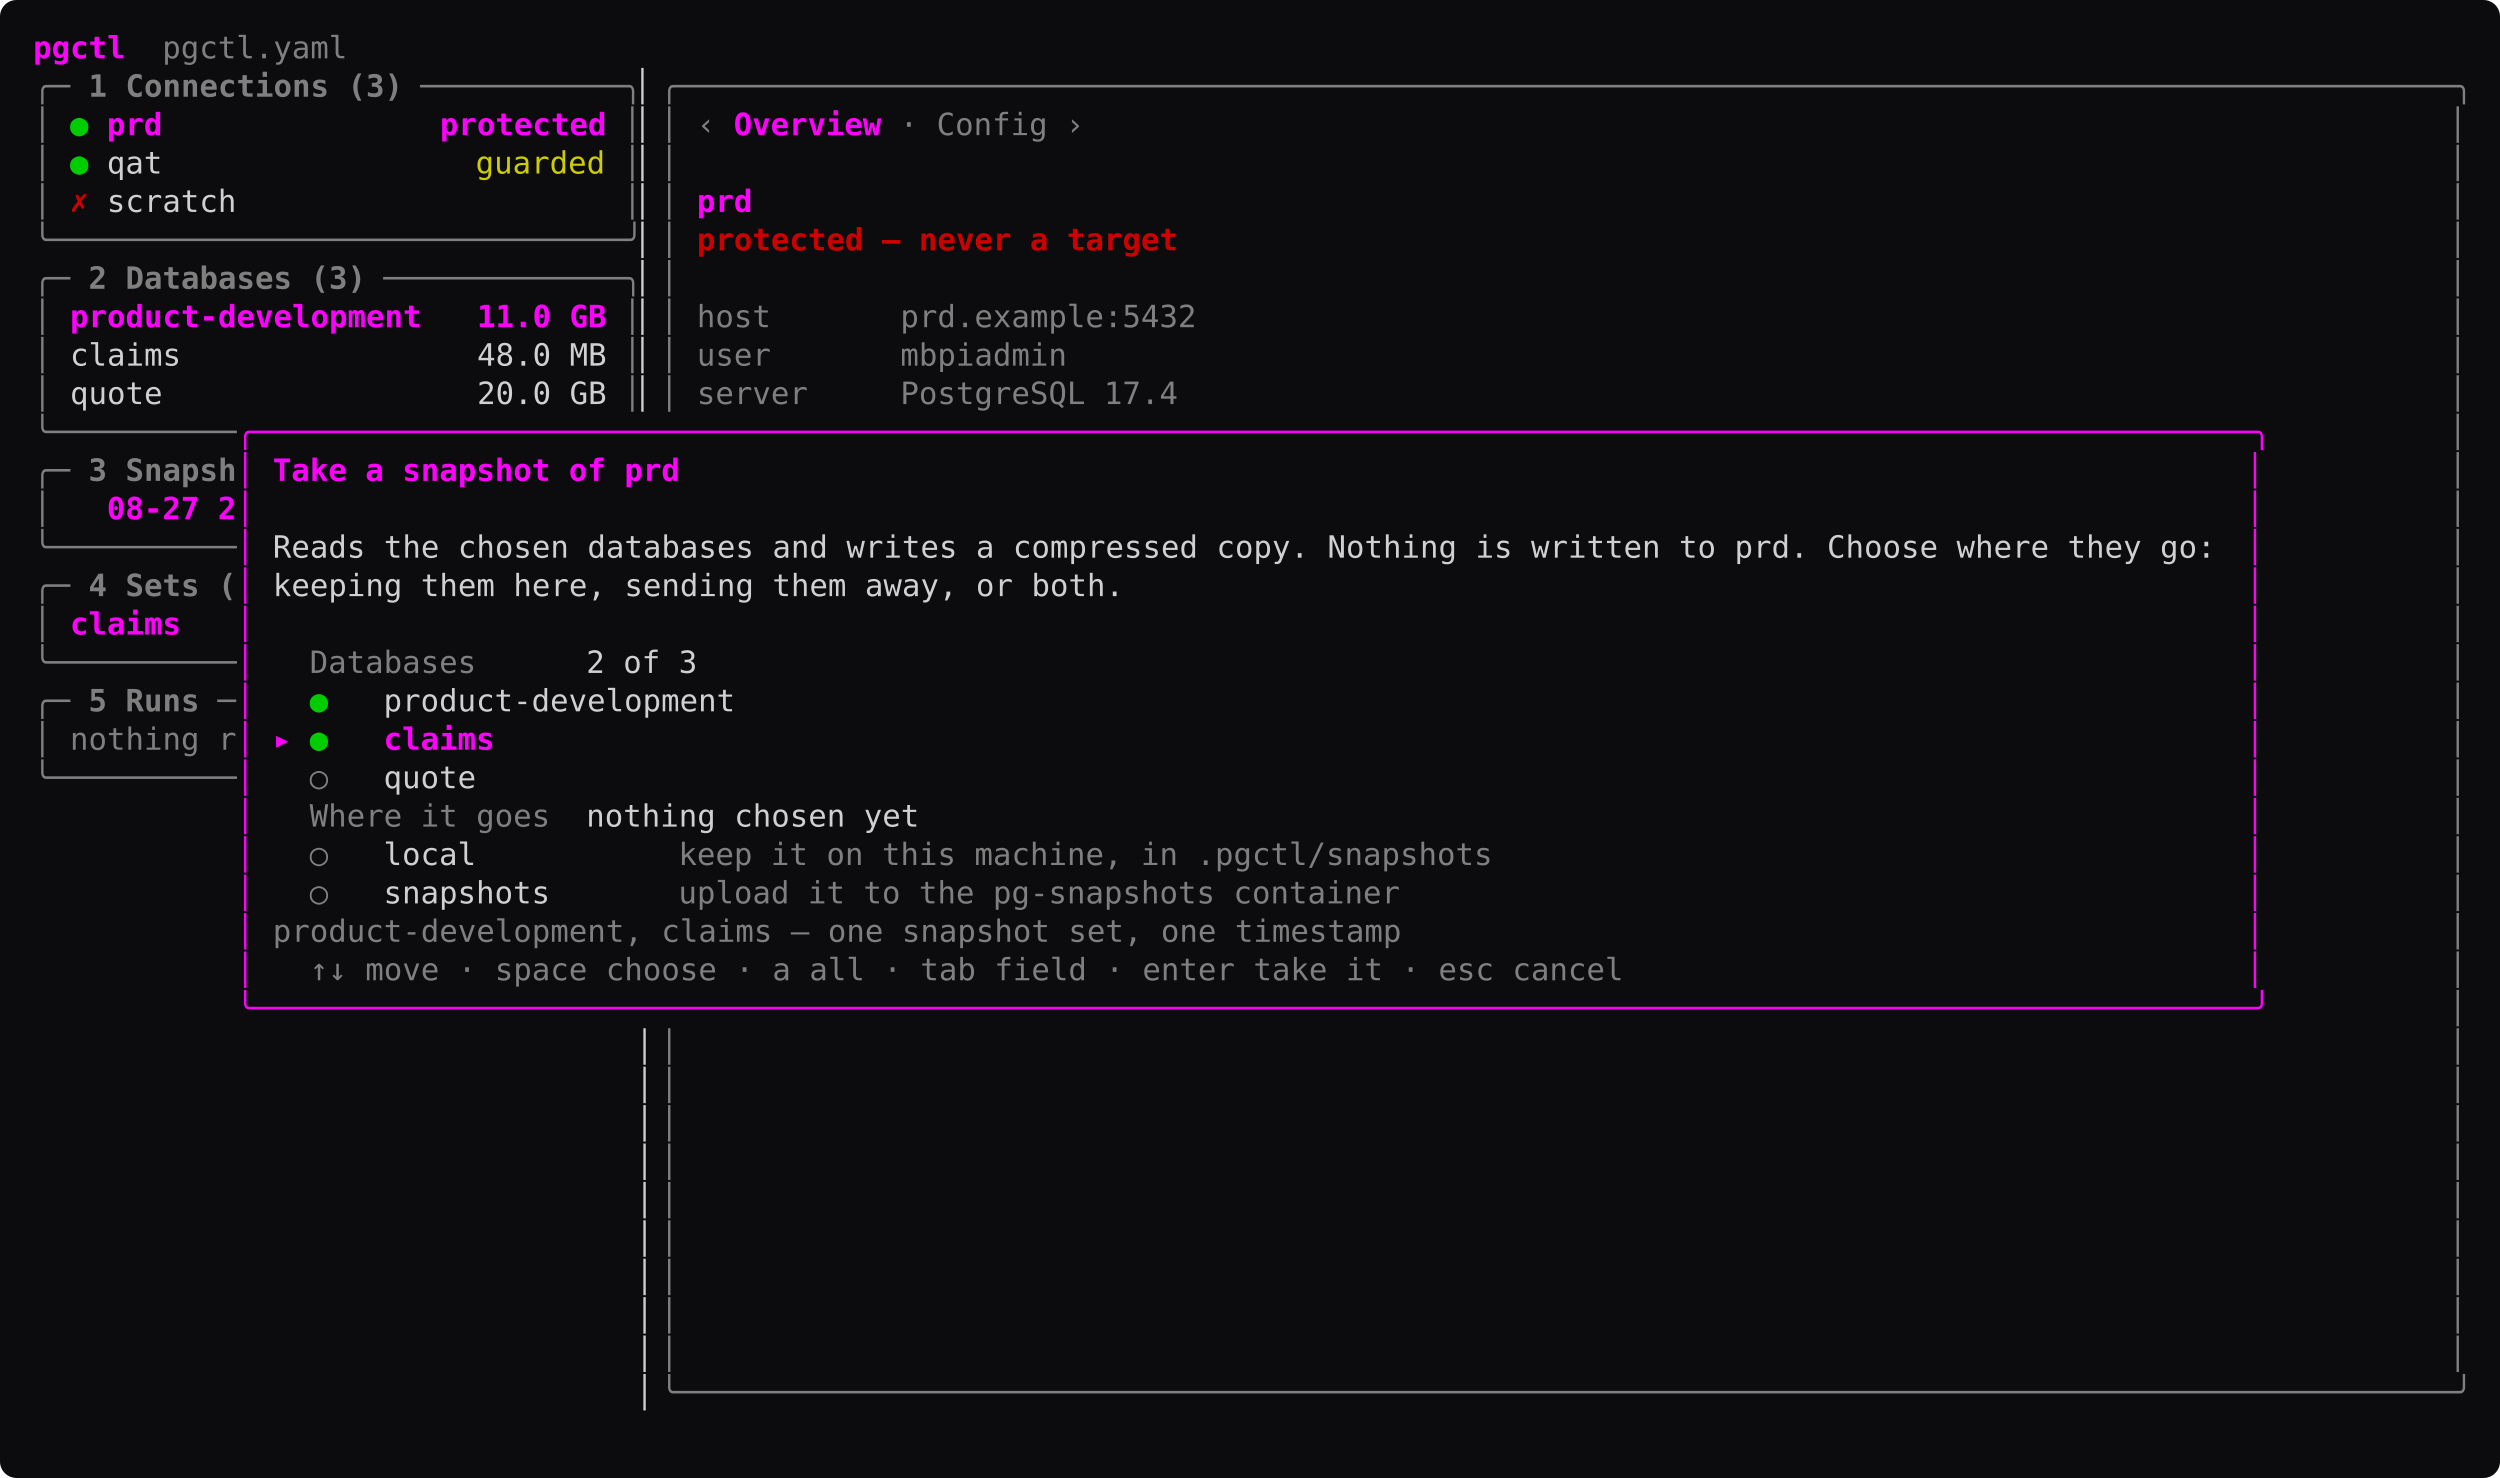
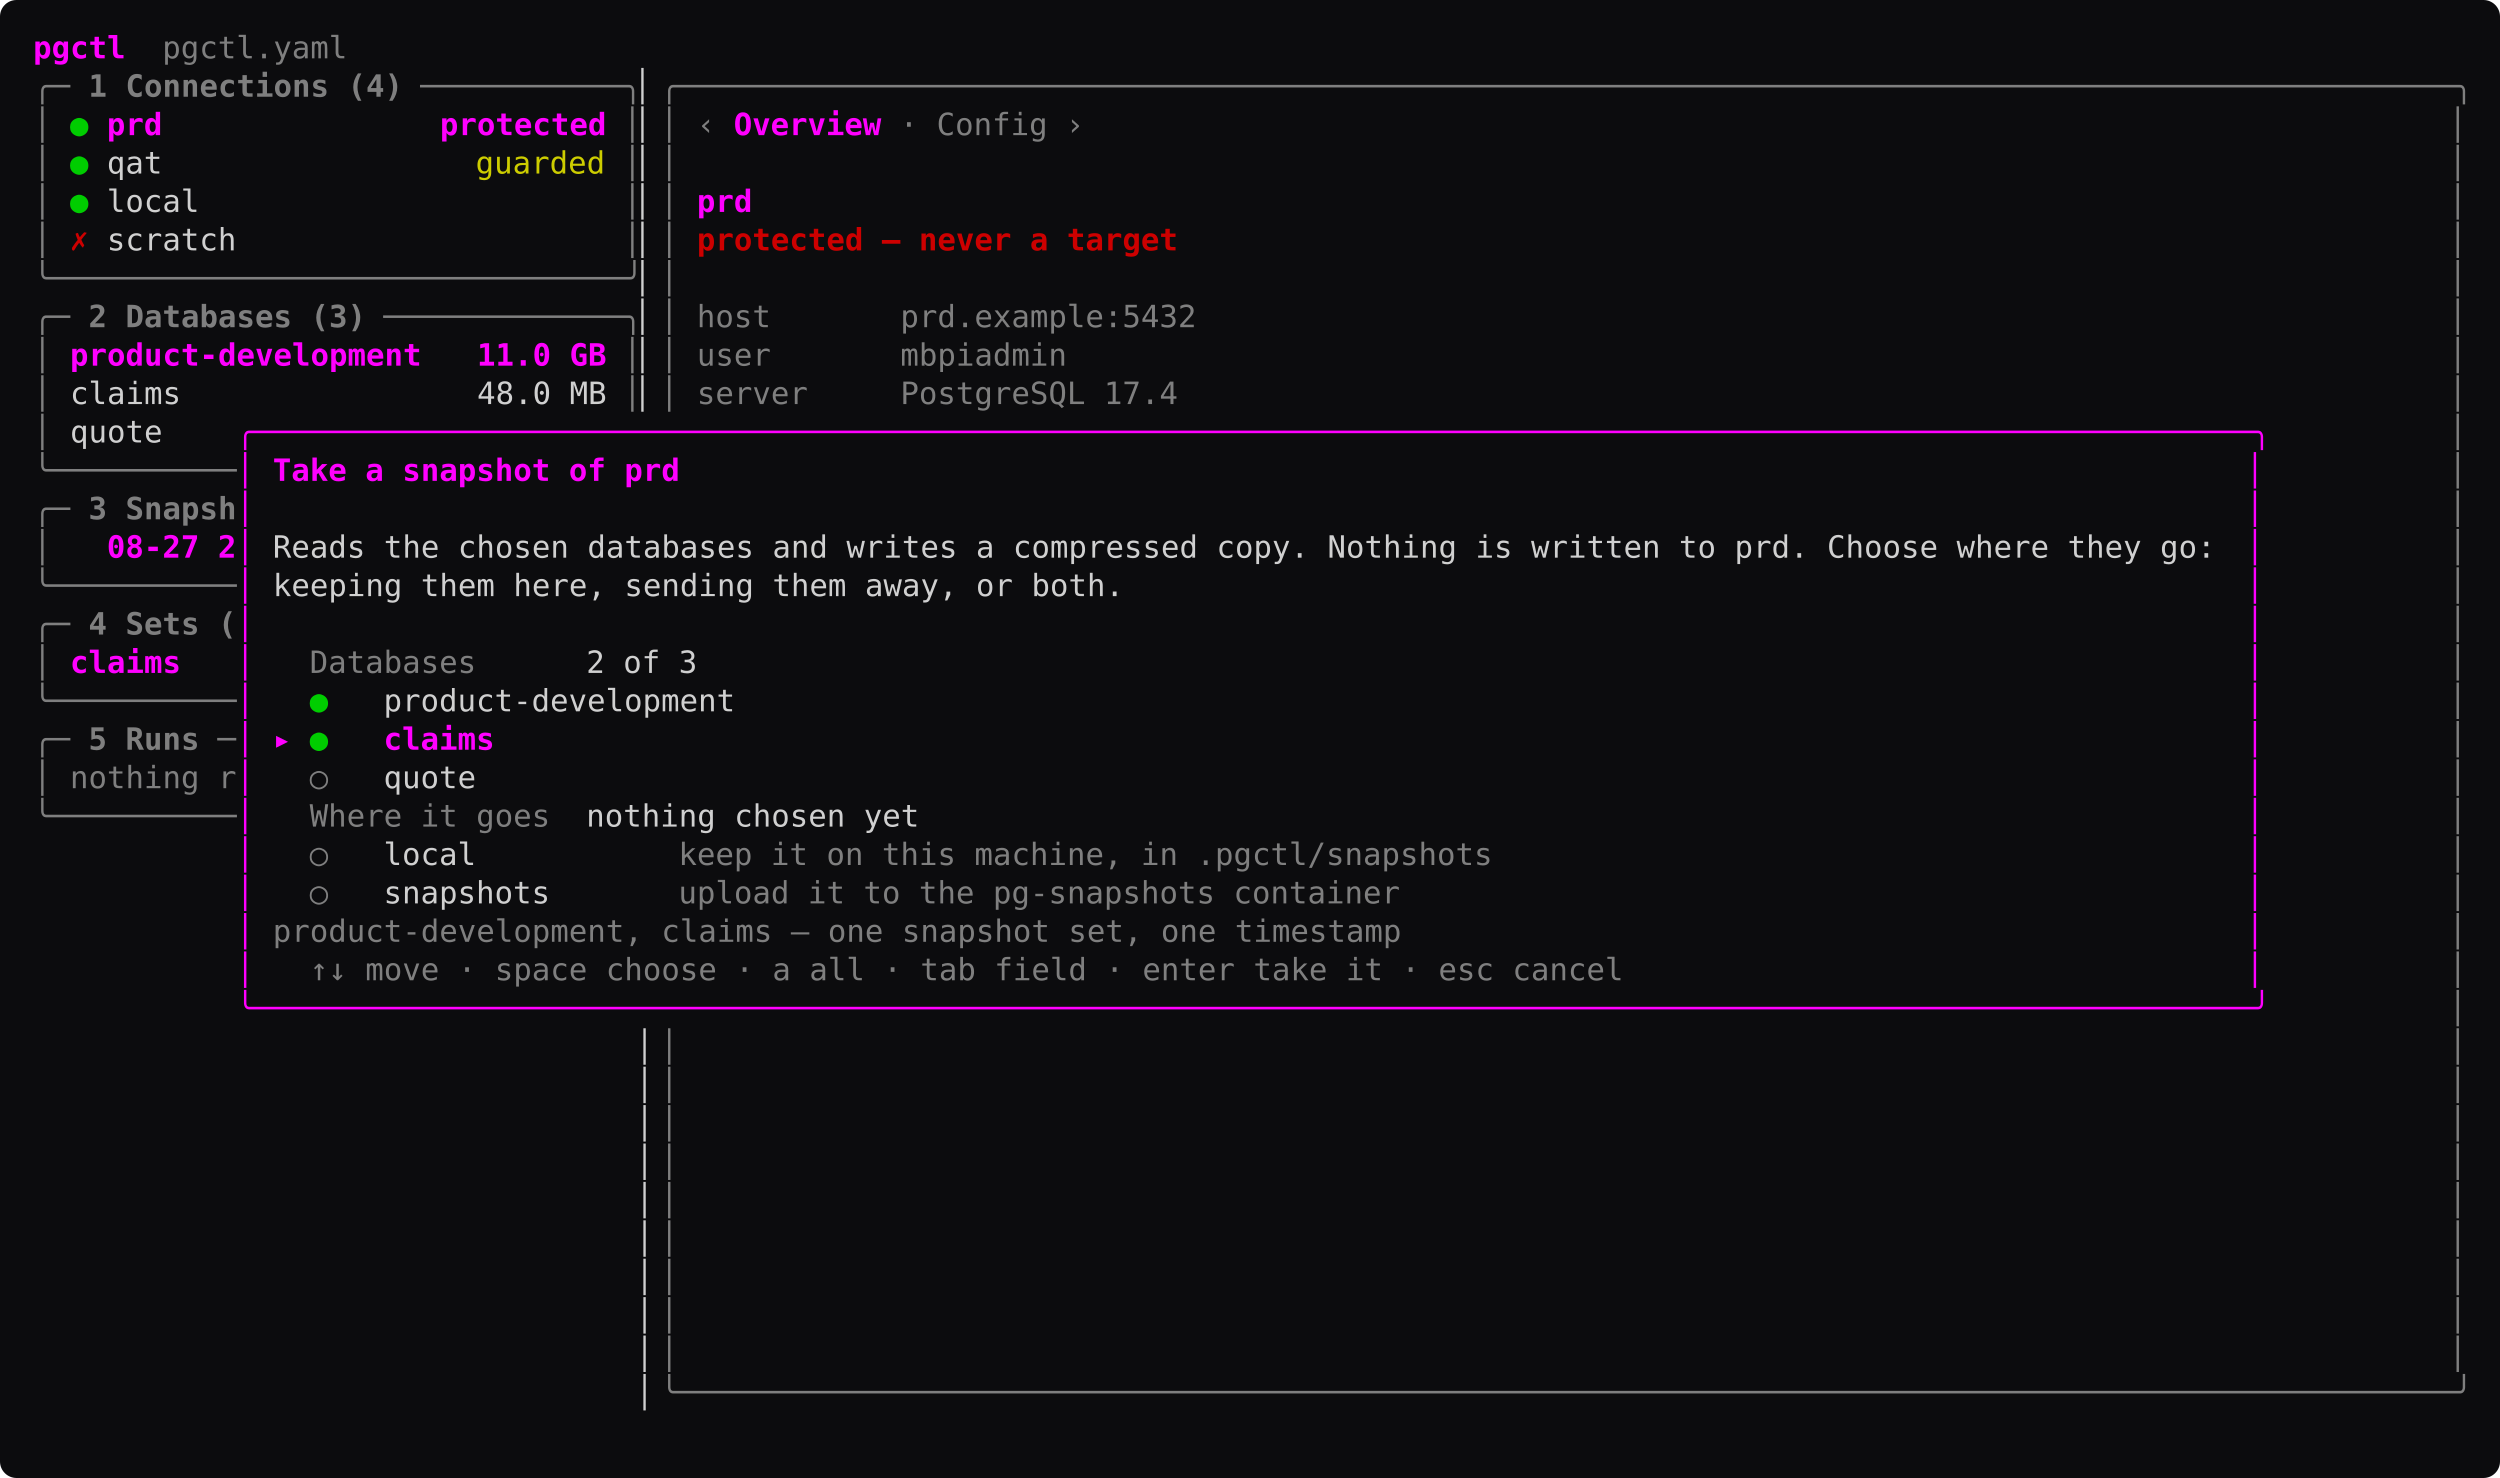
<svg xmlns="http://www.w3.org/2000/svg" width="1057.6" height="625.25" viewBox="0 0 1057.6 625.25" font-family="ui-monospace, 'SF Mono', SFMono-Regular, Menlo, Consolas, 'DejaVu Sans Mono', monospace" font-size="13" role="img">
  <rect width="1057.6" height="625.25" rx="7" fill="#0c0c0e" />
  <text x="14" y="24.68" textLength="39" lengthAdjust="spacing" fill="#ff00ff" font-weight="600" xml:space="preserve">pgctl</text>
  <text x="53" y="24.68" textLength="93.6" lengthAdjust="spacing" fill="#7f7f7f" xml:space="preserve">  pgctl.yaml</text>
  <text x="14" y="40.92" textLength="15.6" lengthAdjust="spacing" fill="#7f7f7f" xml:space="preserve">╭─</text>
-   <text x="29.6" y="40.92" textLength="140.4" lengthAdjust="spacing" fill="#7f7f7f" font-weight="600" xml:space="preserve"> 1 Connections (3)</text>
+   <text x="29.6" y="40.92" textLength="140.4" lengthAdjust="spacing" fill="#7f7f7f" font-weight="600" xml:space="preserve"> 1 Connections (4)</text>
  <text x="177.8" y="40.92" textLength="93.6" lengthAdjust="spacing" fill="#7f7f7f" xml:space="preserve">───────────╮</text>
  <text x="271.4" y="40.92" textLength="7.8" lengthAdjust="spacing" fill="#d0d0d0" xml:space="preserve">▏</text>
  <text x="279.2" y="40.92" textLength="764.4" lengthAdjust="spacing" fill="#7f7f7f" xml:space="preserve">╭────────────────────────────────────────────────────────────────────────────────────────────────╮</text>
  <text x="14" y="57.17" textLength="7.8" lengthAdjust="spacing" fill="#7f7f7f" xml:space="preserve">│</text>
  <text x="29.6" y="57.17" textLength="7.8" lengthAdjust="spacing" fill="#00cd00" xml:space="preserve">●</text>
  <text x="45.2" y="57.17" textLength="210.6" lengthAdjust="spacing" fill="#ff00ff" font-weight="600" xml:space="preserve">prd               protected</text>
  <text x="263.6" y="57.17" textLength="7.8" lengthAdjust="spacing" fill="#7f7f7f" xml:space="preserve">│</text>
  <text x="271.4" y="57.17" textLength="7.8" lengthAdjust="spacing" fill="#d0d0d0" xml:space="preserve">▏</text>
  <text x="279.2" y="57.17" textLength="7.8" lengthAdjust="spacing" fill="#7f7f7f" xml:space="preserve">│</text>
  <text x="294.8" y="57.17" textLength="7.8" lengthAdjust="spacing" fill="#7f7f7f" xml:space="preserve">‹</text>
  <text x="310.4" y="57.17" textLength="7.8" lengthAdjust="spacing" fill="#ff00ff" font-weight="600" xml:space="preserve">O</text>
  <text x="318.2" y="57.17" textLength="7.8" lengthAdjust="spacing" fill="#ff00ff" font-weight="600" xml:space="preserve">v</text>
  <text x="326" y="57.17" textLength="7.8" lengthAdjust="spacing" fill="#ff00ff" font-weight="600" xml:space="preserve">e</text>
  <text x="333.8" y="57.17" textLength="7.8" lengthAdjust="spacing" fill="#ff00ff" font-weight="600" xml:space="preserve">r</text>
  <text x="341.6" y="57.17" textLength="7.8" lengthAdjust="spacing" fill="#ff00ff" font-weight="600" xml:space="preserve">v</text>
  <text x="349.4" y="57.17" textLength="7.8" lengthAdjust="spacing" fill="#ff00ff" font-weight="600" xml:space="preserve">i</text>
  <text x="357.2" y="57.17" textLength="7.8" lengthAdjust="spacing" fill="#ff00ff" font-weight="600" xml:space="preserve">e</text>
  <text x="365" y="57.17" textLength="7.8" lengthAdjust="spacing" fill="#ff00ff" font-weight="600" xml:space="preserve">w</text>
  <text x="380.6" y="57.17" textLength="7.8" lengthAdjust="spacing" fill="#7f7f7f" xml:space="preserve">·</text>
  <text x="388.4" y="57.17" textLength="54.6" lengthAdjust="spacing" fill="#7f7f7f" xml:space="preserve"> Config</text>
  <text x="450.8" y="57.17" textLength="7.8" lengthAdjust="spacing" fill="#7f7f7f" xml:space="preserve">›</text>
  <text x="1035.8" y="57.17" textLength="7.8" lengthAdjust="spacing" fill="#7f7f7f" xml:space="preserve">│</text>
  <text x="14" y="73.42" textLength="7.8" lengthAdjust="spacing" fill="#7f7f7f" xml:space="preserve">│</text>
  <text x="29.6" y="73.42" textLength="7.8" lengthAdjust="spacing" fill="#00cd00" xml:space="preserve">●</text>
  <text x="45.2" y="73.42" textLength="23.4" lengthAdjust="spacing" fill="#d0d0d0" xml:space="preserve">qat</text>
  <text x="201.2" y="73.42" textLength="54.6" lengthAdjust="spacing" fill="#cdcd00" xml:space="preserve">guarded</text>
  <text x="263.6" y="73.42" textLength="7.8" lengthAdjust="spacing" fill="#7f7f7f" xml:space="preserve">│</text>
  <text x="271.4" y="73.42" textLength="7.8" lengthAdjust="spacing" fill="#d0d0d0" xml:space="preserve">▏</text>
  <text x="279.2" y="73.42" textLength="7.8" lengthAdjust="spacing" fill="#7f7f7f" xml:space="preserve">│</text>
  <text x="1035.8" y="73.42" textLength="7.8" lengthAdjust="spacing" fill="#7f7f7f" xml:space="preserve">│</text>
  <text x="14" y="89.67" textLength="7.8" lengthAdjust="spacing" fill="#7f7f7f" xml:space="preserve">│</text>
-   <text x="29.6" y="89.67" textLength="7.8" lengthAdjust="spacing" fill="#cd0000" font-weight="600" xml:space="preserve">✗</text>
-   <text x="45.2" y="89.67" textLength="54.6" lengthAdjust="spacing" fill="#d0d0d0" xml:space="preserve">scratch</text>
+   <text x="29.6" y="89.67" textLength="7.8" lengthAdjust="spacing" fill="#00cd00" xml:space="preserve">●</text>
+   <text x="45.2" y="89.67" textLength="39" lengthAdjust="spacing" fill="#d0d0d0" xml:space="preserve">local</text>
  <text x="263.6" y="89.67" textLength="7.8" lengthAdjust="spacing" fill="#7f7f7f" xml:space="preserve">│</text>
  <text x="271.4" y="89.67" textLength="7.8" lengthAdjust="spacing" fill="#d0d0d0" xml:space="preserve">▏</text>
  <text x="279.2" y="89.67" textLength="7.8" lengthAdjust="spacing" fill="#7f7f7f" xml:space="preserve">│</text>
  <text x="294.8" y="89.67" textLength="23.4" lengthAdjust="spacing" fill="#ff00ff" font-weight="600" xml:space="preserve">prd</text>
  <text x="1035.8" y="89.67" textLength="7.8" lengthAdjust="spacing" fill="#7f7f7f" xml:space="preserve">│</text>
-   <text x="14" y="105.92" textLength="257.4" lengthAdjust="spacing" fill="#7f7f7f" xml:space="preserve">╰───────────────────────────────╯</text>
+   <text x="14" y="105.92" textLength="7.8" lengthAdjust="spacing" fill="#7f7f7f" xml:space="preserve">│</text>
+   <text x="29.6" y="105.92" textLength="7.8" lengthAdjust="spacing" fill="#cd0000" font-weight="600" xml:space="preserve">✗</text>
+   <text x="45.2" y="105.92" textLength="54.6" lengthAdjust="spacing" fill="#d0d0d0" xml:space="preserve">scratch</text>
+   <text x="263.6" y="105.92" textLength="7.8" lengthAdjust="spacing" fill="#7f7f7f" xml:space="preserve">│</text>
  <text x="271.4" y="105.92" textLength="7.8" lengthAdjust="spacing" fill="#d0d0d0" xml:space="preserve">▏</text>
  <text x="279.2" y="105.92" textLength="7.8" lengthAdjust="spacing" fill="#7f7f7f" xml:space="preserve">│</text>
  <text x="294.8" y="105.92" textLength="202.8" lengthAdjust="spacing" fill="#cd0000" font-weight="600" xml:space="preserve">protected — never a target</text>
  <text x="1035.8" y="105.92" textLength="7.8" lengthAdjust="spacing" fill="#7f7f7f" xml:space="preserve">│</text>
-   <text x="14" y="122.17" textLength="15.6" lengthAdjust="spacing" fill="#7f7f7f" xml:space="preserve">╭─</text>
-   <text x="29.6" y="122.17" textLength="124.8" lengthAdjust="spacing" fill="#7f7f7f" font-weight="600" xml:space="preserve"> 2 Databases (3)</text>
-   <text x="162.2" y="122.17" textLength="109.2" lengthAdjust="spacing" fill="#7f7f7f" xml:space="preserve">─────────────╮</text>
+   <text x="14" y="122.17" textLength="257.4" lengthAdjust="spacing" fill="#7f7f7f" xml:space="preserve">╰───────────────────────────────╯</text>
  <text x="271.4" y="122.17" textLength="7.8" lengthAdjust="spacing" fill="#d0d0d0" xml:space="preserve">▏</text>
  <text x="279.2" y="122.17" textLength="7.8" lengthAdjust="spacing" fill="#7f7f7f" xml:space="preserve">│</text>
  <text x="1035.8" y="122.17" textLength="7.8" lengthAdjust="spacing" fill="#7f7f7f" xml:space="preserve">│</text>
-   <text x="14" y="138.43" textLength="7.8" lengthAdjust="spacing" fill="#7f7f7f" xml:space="preserve">│</text>
-   <text x="29.6" y="138.43" textLength="226.2" lengthAdjust="spacing" fill="#ff00ff" font-weight="600" xml:space="preserve">product-development   11.0 GB</text>
-   <text x="263.6" y="138.43" textLength="7.8" lengthAdjust="spacing" fill="#7f7f7f" xml:space="preserve">│</text>
+   <text x="14" y="138.43" textLength="15.6" lengthAdjust="spacing" fill="#7f7f7f" xml:space="preserve">╭─</text>
+   <text x="29.6" y="138.43" textLength="124.8" lengthAdjust="spacing" fill="#7f7f7f" font-weight="600" xml:space="preserve"> 2 Databases (3)</text>
+   <text x="162.2" y="138.43" textLength="109.2" lengthAdjust="spacing" fill="#7f7f7f" xml:space="preserve">─────────────╮</text>
  <text x="271.4" y="138.43" textLength="7.8" lengthAdjust="spacing" fill="#d0d0d0" xml:space="preserve">▏</text>
  <text x="279.2" y="138.43" textLength="7.8" lengthAdjust="spacing" fill="#7f7f7f" xml:space="preserve">│</text>
  <text x="294.8" y="138.43" textLength="210.6" lengthAdjust="spacing" fill="#7f7f7f" xml:space="preserve">host       prd.example:5432</text>
  <text x="1035.8" y="138.43" textLength="7.8" lengthAdjust="spacing" fill="#7f7f7f" xml:space="preserve">│</text>
  <text x="14" y="154.68" textLength="7.8" lengthAdjust="spacing" fill="#7f7f7f" xml:space="preserve">│</text>
-   <text x="21.8" y="154.68" textLength="234" lengthAdjust="spacing" fill="#d0d0d0" xml:space="preserve"> claims                48.0 MB</text>
+   <text x="29.6" y="154.68" textLength="226.2" lengthAdjust="spacing" fill="#ff00ff" font-weight="600" xml:space="preserve">product-development   11.0 GB</text>
  <text x="263.6" y="154.68" textLength="7.8" lengthAdjust="spacing" fill="#7f7f7f" xml:space="preserve">│</text>
  <text x="271.4" y="154.68" textLength="7.8" lengthAdjust="spacing" fill="#d0d0d0" xml:space="preserve">▏</text>
  <text x="279.2" y="154.68" textLength="7.8" lengthAdjust="spacing" fill="#7f7f7f" xml:space="preserve">│</text>
  <text x="294.8" y="154.68" textLength="156" lengthAdjust="spacing" fill="#7f7f7f" xml:space="preserve">user       mbpiadmin</text>
  <text x="1035.8" y="154.68" textLength="7.8" lengthAdjust="spacing" fill="#7f7f7f" xml:space="preserve">│</text>
  <text x="14" y="170.93" textLength="7.8" lengthAdjust="spacing" fill="#7f7f7f" xml:space="preserve">│</text>
-   <text x="21.8" y="170.93" textLength="234" lengthAdjust="spacing" fill="#d0d0d0" xml:space="preserve"> quote                 20.0 GB</text>
+   <text x="21.8" y="170.93" textLength="234" lengthAdjust="spacing" fill="#d0d0d0" xml:space="preserve"> claims                48.0 MB</text>
  <text x="263.6" y="170.93" textLength="7.8" lengthAdjust="spacing" fill="#7f7f7f" xml:space="preserve">│</text>
  <text x="271.4" y="170.93" textLength="7.8" lengthAdjust="spacing" fill="#d0d0d0" xml:space="preserve">▏</text>
  <text x="279.2" y="170.93" textLength="7.8" lengthAdjust="spacing" fill="#7f7f7f" xml:space="preserve">│</text>
  <text x="294.8" y="170.93" textLength="202.8" lengthAdjust="spacing" fill="#7f7f7f" xml:space="preserve">server     PostgreSQL 17.4</text>
  <text x="1035.8" y="170.93" textLength="7.8" lengthAdjust="spacing" fill="#7f7f7f" xml:space="preserve">│</text>
-   <text x="14" y="187.18" textLength="85.8" lengthAdjust="spacing" fill="#7f7f7f" xml:space="preserve">╰──────────</text>
+   <text x="14" y="187.18" textLength="7.8" lengthAdjust="spacing" fill="#7f7f7f" xml:space="preserve">│</text>
+   <text x="21.8" y="187.18" textLength="46.8" lengthAdjust="spacing" fill="#d0d0d0" xml:space="preserve"> quote</text>
  <text x="99.8" y="187.18" textLength="858" lengthAdjust="spacing" fill="#ff00ff" xml:space="preserve">╭────────────────────────────────────────────────────────────────────────────────────────────────────────────╮</text>
  <text x="1035.8" y="187.18" textLength="7.8" lengthAdjust="spacing" fill="#7f7f7f" xml:space="preserve">│</text>
-   <text x="14" y="203.43" textLength="15.6" lengthAdjust="spacing" fill="#7f7f7f" xml:space="preserve">╭─</text>
-   <text x="29.6" y="203.43" textLength="70.2" lengthAdjust="spacing" fill="#7f7f7f" font-weight="600" xml:space="preserve"> 3 Snapsh</text>
+   <text x="14" y="203.43" textLength="85.8" lengthAdjust="spacing" fill="#7f7f7f" xml:space="preserve">╰──────────</text>
  <text x="99.8" y="203.43" textLength="7.8" lengthAdjust="spacing" fill="#ff00ff" xml:space="preserve">│</text>
  <text x="115.4" y="203.43" textLength="171.6" lengthAdjust="spacing" fill="#ff00ff" font-weight="600" xml:space="preserve">Take a snapshot of prd</text>
  <text x="950" y="203.43" textLength="7.8" lengthAdjust="spacing" fill="#ff00ff" xml:space="preserve">│</text>
  <text x="1035.8" y="203.43" textLength="7.8" lengthAdjust="spacing" fill="#7f7f7f" xml:space="preserve">│</text>
-   <text x="14" y="219.68" textLength="7.8" lengthAdjust="spacing" fill="#7f7f7f" xml:space="preserve">│</text>
-   <text x="45.2" y="219.68" textLength="54.6" lengthAdjust="spacing" fill="#ff00ff" font-weight="600" xml:space="preserve">08-27 2</text>
+   <text x="14" y="219.68" textLength="15.6" lengthAdjust="spacing" fill="#7f7f7f" xml:space="preserve">╭─</text>
+   <text x="29.6" y="219.68" textLength="70.2" lengthAdjust="spacing" fill="#7f7f7f" font-weight="600" xml:space="preserve"> 3 Snapsh</text>
  <text x="99.8" y="219.68" textLength="7.8" lengthAdjust="spacing" fill="#ff00ff" xml:space="preserve">│</text>
  <text x="950" y="219.68" textLength="7.8" lengthAdjust="spacing" fill="#ff00ff" xml:space="preserve">│</text>
  <text x="1035.8" y="219.68" textLength="7.8" lengthAdjust="spacing" fill="#7f7f7f" xml:space="preserve">│</text>
-   <text x="14" y="235.93" textLength="85.8" lengthAdjust="spacing" fill="#7f7f7f" xml:space="preserve">╰──────────</text>
+   <text x="14" y="235.93" textLength="7.8" lengthAdjust="spacing" fill="#7f7f7f" xml:space="preserve">│</text>
+   <text x="45.2" y="235.93" textLength="54.6" lengthAdjust="spacing" fill="#ff00ff" font-weight="600" xml:space="preserve">08-27 2</text>
  <text x="99.8" y="235.93" textLength="7.8" lengthAdjust="spacing" fill="#ff00ff" xml:space="preserve">│</text>
  <text x="107.6" y="235.93" textLength="826.8" lengthAdjust="spacing" fill="#d0d0d0" xml:space="preserve"> Reads the chosen databases and writes a compressed copy. Nothing is written to prd. Choose where they go:</text>
  <text x="950" y="235.93" textLength="7.8" lengthAdjust="spacing" fill="#ff00ff" xml:space="preserve">│</text>
  <text x="1035.8" y="235.93" textLength="7.8" lengthAdjust="spacing" fill="#7f7f7f" xml:space="preserve">│</text>
-   <text x="14" y="252.18" textLength="15.6" lengthAdjust="spacing" fill="#7f7f7f" xml:space="preserve">╭─</text>
-   <text x="29.6" y="252.18" textLength="70.2" lengthAdjust="spacing" fill="#7f7f7f" font-weight="600" xml:space="preserve"> 4 Sets (</text>
+   <text x="14" y="252.18" textLength="85.8" lengthAdjust="spacing" fill="#7f7f7f" xml:space="preserve">╰──────────</text>
  <text x="99.8" y="252.18" textLength="7.8" lengthAdjust="spacing" fill="#ff00ff" xml:space="preserve">│</text>
  <text x="107.6" y="252.18" textLength="366.6" lengthAdjust="spacing" fill="#d0d0d0" xml:space="preserve"> keeping them here, sending them away, or both.</text>
  <text x="950" y="252.18" textLength="7.8" lengthAdjust="spacing" fill="#ff00ff" xml:space="preserve">│</text>
  <text x="1035.8" y="252.18" textLength="7.8" lengthAdjust="spacing" fill="#7f7f7f" xml:space="preserve">│</text>
-   <text x="14" y="268.43" textLength="7.8" lengthAdjust="spacing" fill="#7f7f7f" xml:space="preserve">│</text>
-   <text x="29.6" y="268.43" textLength="46.8" lengthAdjust="spacing" fill="#ff00ff" font-weight="600" xml:space="preserve">claims</text>
+   <text x="14" y="268.43" textLength="15.6" lengthAdjust="spacing" fill="#7f7f7f" xml:space="preserve">╭─</text>
+   <text x="29.6" y="268.43" textLength="70.2" lengthAdjust="spacing" fill="#7f7f7f" font-weight="600" xml:space="preserve"> 4 Sets (</text>
  <text x="99.8" y="268.43" textLength="7.8" lengthAdjust="spacing" fill="#ff00ff" xml:space="preserve">│</text>
  <text x="950" y="268.43" textLength="7.8" lengthAdjust="spacing" fill="#ff00ff" xml:space="preserve">│</text>
  <text x="1035.8" y="268.43" textLength="7.8" lengthAdjust="spacing" fill="#7f7f7f" xml:space="preserve">│</text>
-   <text x="14" y="284.68" textLength="85.8" lengthAdjust="spacing" fill="#7f7f7f" xml:space="preserve">╰──────────</text>
+   <text x="14" y="284.68" textLength="7.8" lengthAdjust="spacing" fill="#7f7f7f" xml:space="preserve">│</text>
+   <text x="29.6" y="284.68" textLength="46.8" lengthAdjust="spacing" fill="#ff00ff" font-weight="600" xml:space="preserve">claims</text>
  <text x="99.8" y="284.68" textLength="7.8" lengthAdjust="spacing" fill="#ff00ff" xml:space="preserve">│</text>
  <text x="131" y="284.68" textLength="70.2" lengthAdjust="spacing" fill="#7f7f7f" xml:space="preserve">Databases</text>
  <text x="248" y="284.68" textLength="46.8" lengthAdjust="spacing" fill="#d0d0d0" xml:space="preserve">2 of 3</text>
  <text x="950" y="284.68" textLength="7.8" lengthAdjust="spacing" fill="#ff00ff" xml:space="preserve">│</text>
  <text x="1035.8" y="284.68" textLength="7.8" lengthAdjust="spacing" fill="#7f7f7f" xml:space="preserve">│</text>
-   <text x="14" y="300.93" textLength="15.6" lengthAdjust="spacing" fill="#7f7f7f" xml:space="preserve">╭─</text>
-   <text x="29.6" y="300.93" textLength="54.6" lengthAdjust="spacing" fill="#7f7f7f" font-weight="600" xml:space="preserve"> 5 Runs</text>
-   <text x="92" y="300.93" textLength="7.8" lengthAdjust="spacing" fill="#7f7f7f" xml:space="preserve">─</text>
+   <text x="14" y="300.93" textLength="85.8" lengthAdjust="spacing" fill="#7f7f7f" xml:space="preserve">╰──────────</text>
  <text x="99.8" y="300.93" textLength="7.8" lengthAdjust="spacing" fill="#ff00ff" xml:space="preserve">│</text>
  <text x="131" y="300.93" textLength="7.8" lengthAdjust="spacing" fill="#00cd00" xml:space="preserve">●</text>
  <text x="146.6" y="300.93" textLength="163.8" lengthAdjust="spacing" fill="#d0d0d0" xml:space="preserve">  product-development</text>
  <text x="950" y="300.93" textLength="7.8" lengthAdjust="spacing" fill="#ff00ff" xml:space="preserve">│</text>
  <text x="1035.8" y="300.93" textLength="7.8" lengthAdjust="spacing" fill="#7f7f7f" xml:space="preserve">│</text>
-   <text x="14" y="317.18" textLength="7.8" lengthAdjust="spacing" fill="#7f7f7f" xml:space="preserve">│</text>
-   <text x="29.6" y="317.18" textLength="70.2" lengthAdjust="spacing" fill="#7f7f7f" xml:space="preserve">nothing r</text>
+   <text x="14" y="317.18" textLength="15.6" lengthAdjust="spacing" fill="#7f7f7f" xml:space="preserve">╭─</text>
+   <text x="29.6" y="317.18" textLength="54.6" lengthAdjust="spacing" fill="#7f7f7f" font-weight="600" xml:space="preserve"> 5 Runs</text>
+   <text x="92" y="317.18" textLength="7.8" lengthAdjust="spacing" fill="#7f7f7f" xml:space="preserve">─</text>
  <text x="99.8" y="317.18" textLength="7.8" lengthAdjust="spacing" fill="#ff00ff" xml:space="preserve">│</text>
  <text x="115.4" y="317.18" textLength="7.8" lengthAdjust="spacing" fill="#ff00ff" font-weight="600" xml:space="preserve">▸</text>
  <text x="131" y="317.18" textLength="7.8" lengthAdjust="spacing" fill="#00cd00" xml:space="preserve">●</text>
  <text x="146.6" y="317.18" textLength="62.4" lengthAdjust="spacing" fill="#ff00ff" font-weight="600" xml:space="preserve">  claims</text>
  <text x="950" y="317.18" textLength="7.8" lengthAdjust="spacing" fill="#ff00ff" xml:space="preserve">│</text>
  <text x="1035.8" y="317.18" textLength="7.8" lengthAdjust="spacing" fill="#7f7f7f" xml:space="preserve">│</text>
-   <text x="14" y="333.43" textLength="85.8" lengthAdjust="spacing" fill="#7f7f7f" xml:space="preserve">╰──────────</text>
+   <text x="14" y="333.43" textLength="7.8" lengthAdjust="spacing" fill="#7f7f7f" xml:space="preserve">│</text>
+   <text x="29.6" y="333.43" textLength="70.2" lengthAdjust="spacing" fill="#7f7f7f" xml:space="preserve">nothing r</text>
  <text x="99.8" y="333.43" textLength="7.8" lengthAdjust="spacing" fill="#ff00ff" xml:space="preserve">│</text>
  <text x="131" y="333.43" textLength="7.8" lengthAdjust="spacing" fill="#7f7f7f" xml:space="preserve">○</text>
  <text x="146.6" y="333.43" textLength="54.6" lengthAdjust="spacing" fill="#d0d0d0" xml:space="preserve">  quote</text>
  <text x="950" y="333.43" textLength="7.8" lengthAdjust="spacing" fill="#ff00ff" xml:space="preserve">│</text>
  <text x="1035.8" y="333.43" textLength="7.8" lengthAdjust="spacing" fill="#7f7f7f" xml:space="preserve">│</text>
+   <text x="14" y="349.68" textLength="85.8" lengthAdjust="spacing" fill="#7f7f7f" xml:space="preserve">╰──────────</text>
  <text x="99.8" y="349.68" textLength="7.8" lengthAdjust="spacing" fill="#ff00ff" xml:space="preserve">│</text>
  <text x="131" y="349.68" textLength="101.4" lengthAdjust="spacing" fill="#7f7f7f" xml:space="preserve">Where it goes</text>
  <text x="248" y="349.68" textLength="140.4" lengthAdjust="spacing" fill="#d0d0d0" xml:space="preserve">nothing chosen yet</text>
  <text x="950" y="349.68" textLength="7.8" lengthAdjust="spacing" fill="#ff00ff" xml:space="preserve">│</text>
  <text x="1035.8" y="349.68" textLength="7.8" lengthAdjust="spacing" fill="#7f7f7f" xml:space="preserve">│</text>
  <text x="99.8" y="365.93" textLength="7.8" lengthAdjust="spacing" fill="#ff00ff" xml:space="preserve">│</text>
  <text x="131" y="365.93" textLength="7.8" lengthAdjust="spacing" fill="#7f7f7f" xml:space="preserve">○</text>
  <text x="146.6" y="365.93" textLength="54.6" lengthAdjust="spacing" fill="#d0d0d0" xml:space="preserve">  local</text>
  <text x="287" y="365.93" textLength="343.2" lengthAdjust="spacing" fill="#7f7f7f" xml:space="preserve">keep it on this machine, in .pgctl/snapshots</text>
  <text x="950" y="365.93" textLength="7.8" lengthAdjust="spacing" fill="#ff00ff" xml:space="preserve">│</text>
  <text x="1035.8" y="365.93" textLength="7.8" lengthAdjust="spacing" fill="#7f7f7f" xml:space="preserve">│</text>
  <text x="99.8" y="382.18" textLength="7.8" lengthAdjust="spacing" fill="#ff00ff" xml:space="preserve">│</text>
  <text x="131" y="382.18" textLength="7.8" lengthAdjust="spacing" fill="#7f7f7f" xml:space="preserve">○</text>
  <text x="146.6" y="382.18" textLength="85.8" lengthAdjust="spacing" fill="#d0d0d0" xml:space="preserve">  snapshots</text>
  <text x="287" y="382.18" textLength="304.2" lengthAdjust="spacing" fill="#7f7f7f" xml:space="preserve">upload it to the pg-snapshots container</text>
  <text x="950" y="382.18" textLength="7.8" lengthAdjust="spacing" fill="#ff00ff" xml:space="preserve">│</text>
  <text x="1035.8" y="382.18" textLength="7.8" lengthAdjust="spacing" fill="#7f7f7f" xml:space="preserve">│</text>
  <text x="99.8" y="398.43" textLength="7.8" lengthAdjust="spacing" fill="#ff00ff" xml:space="preserve">│</text>
  <text x="115.4" y="398.43" textLength="475.8" lengthAdjust="spacing" fill="#7f7f7f" xml:space="preserve">product-development, claims — one snapshot set, one timestamp</text>
  <text x="950" y="398.43" textLength="7.8" lengthAdjust="spacing" fill="#ff00ff" xml:space="preserve">│</text>
  <text x="1035.8" y="398.43" textLength="7.8" lengthAdjust="spacing" fill="#7f7f7f" xml:space="preserve">│</text>
  <text x="99.8" y="414.68" textLength="7.8" lengthAdjust="spacing" fill="#ff00ff" xml:space="preserve">│</text>
  <text x="115.4" y="414.68" textLength="569.4" lengthAdjust="spacing" fill="#7f7f7f" xml:space="preserve">  ↑↓ move · space choose · a all · tab field · enter take it · esc cancel</text>
  <text x="950" y="414.68" textLength="7.8" lengthAdjust="spacing" fill="#ff00ff" xml:space="preserve">│</text>
  <text x="1035.8" y="414.68" textLength="7.8" lengthAdjust="spacing" fill="#7f7f7f" xml:space="preserve">│</text>
  <text x="99.8" y="430.93" textLength="858" lengthAdjust="spacing" fill="#ff00ff" xml:space="preserve">╰────────────────────────────────────────────────────────────────────────────────────────────────────────────╯</text>
  <text x="1035.8" y="430.93" textLength="7.8" lengthAdjust="spacing" fill="#7f7f7f" xml:space="preserve">│</text>
  <text x="14" y="447.18" textLength="265.2" lengthAdjust="spacing" fill="#d0d0d0" xml:space="preserve">                                 ▏</text>
  <text x="279.2" y="447.18" textLength="7.8" lengthAdjust="spacing" fill="#7f7f7f" xml:space="preserve">│</text>
  <text x="1035.8" y="447.18" textLength="7.8" lengthAdjust="spacing" fill="#7f7f7f" xml:space="preserve">│</text>
  <text x="14" y="463.43" textLength="265.2" lengthAdjust="spacing" fill="#d0d0d0" xml:space="preserve">                                 ▏</text>
  <text x="279.2" y="463.43" textLength="7.8" lengthAdjust="spacing" fill="#7f7f7f" xml:space="preserve">│</text>
  <text x="1035.8" y="463.43" textLength="7.8" lengthAdjust="spacing" fill="#7f7f7f" xml:space="preserve">│</text>
  <text x="14" y="479.68" textLength="265.2" lengthAdjust="spacing" fill="#d0d0d0" xml:space="preserve">                                 ▏</text>
  <text x="279.2" y="479.68" textLength="7.8" lengthAdjust="spacing" fill="#7f7f7f" xml:space="preserve">│</text>
  <text x="1035.8" y="479.68" textLength="7.8" lengthAdjust="spacing" fill="#7f7f7f" xml:space="preserve">│</text>
  <text x="14" y="495.93" textLength="265.2" lengthAdjust="spacing" fill="#d0d0d0" xml:space="preserve">                                 ▏</text>
  <text x="279.2" y="495.93" textLength="7.8" lengthAdjust="spacing" fill="#7f7f7f" xml:space="preserve">│</text>
  <text x="1035.8" y="495.93" textLength="7.8" lengthAdjust="spacing" fill="#7f7f7f" xml:space="preserve">│</text>
  <text x="14" y="512.17" textLength="265.2" lengthAdjust="spacing" fill="#d0d0d0" xml:space="preserve">                                 ▏</text>
  <text x="279.2" y="512.17" textLength="7.8" lengthAdjust="spacing" fill="#7f7f7f" xml:space="preserve">│</text>
  <text x="1035.8" y="512.17" textLength="7.8" lengthAdjust="spacing" fill="#7f7f7f" xml:space="preserve">│</text>
  <text x="14" y="528.42" textLength="265.2" lengthAdjust="spacing" fill="#d0d0d0" xml:space="preserve">                                 ▏</text>
  <text x="279.2" y="528.42" textLength="7.8" lengthAdjust="spacing" fill="#7f7f7f" xml:space="preserve">│</text>
  <text x="1035.8" y="528.42" textLength="7.8" lengthAdjust="spacing" fill="#7f7f7f" xml:space="preserve">│</text>
  <text x="14" y="544.67" textLength="265.2" lengthAdjust="spacing" fill="#d0d0d0" xml:space="preserve">                                 ▏</text>
  <text x="279.2" y="544.67" textLength="7.8" lengthAdjust="spacing" fill="#7f7f7f" xml:space="preserve">│</text>
  <text x="1035.8" y="544.67" textLength="7.8" lengthAdjust="spacing" fill="#7f7f7f" xml:space="preserve">│</text>
  <text x="14" y="560.92" textLength="265.2" lengthAdjust="spacing" fill="#d0d0d0" xml:space="preserve">                                 ▏</text>
  <text x="279.2" y="560.92" textLength="7.8" lengthAdjust="spacing" fill="#7f7f7f" xml:space="preserve">│</text>
  <text x="1035.8" y="560.92" textLength="7.8" lengthAdjust="spacing" fill="#7f7f7f" xml:space="preserve">│</text>
  <text x="14" y="577.17" textLength="265.2" lengthAdjust="spacing" fill="#d0d0d0" xml:space="preserve">                                 ▏</text>
  <text x="279.2" y="577.17" textLength="7.8" lengthAdjust="spacing" fill="#7f7f7f" xml:space="preserve">│</text>
  <text x="1035.8" y="577.17" textLength="7.8" lengthAdjust="spacing" fill="#7f7f7f" xml:space="preserve">│</text>
  <text x="14" y="593.42" textLength="265.2" lengthAdjust="spacing" fill="#d0d0d0" xml:space="preserve">                                 ▏</text>
  <text x="279.2" y="593.42" textLength="764.4" lengthAdjust="spacing" fill="#7f7f7f" xml:space="preserve">╰────────────────────────────────────────────────────────────────────────────────────────────────╯</text>
</svg>
